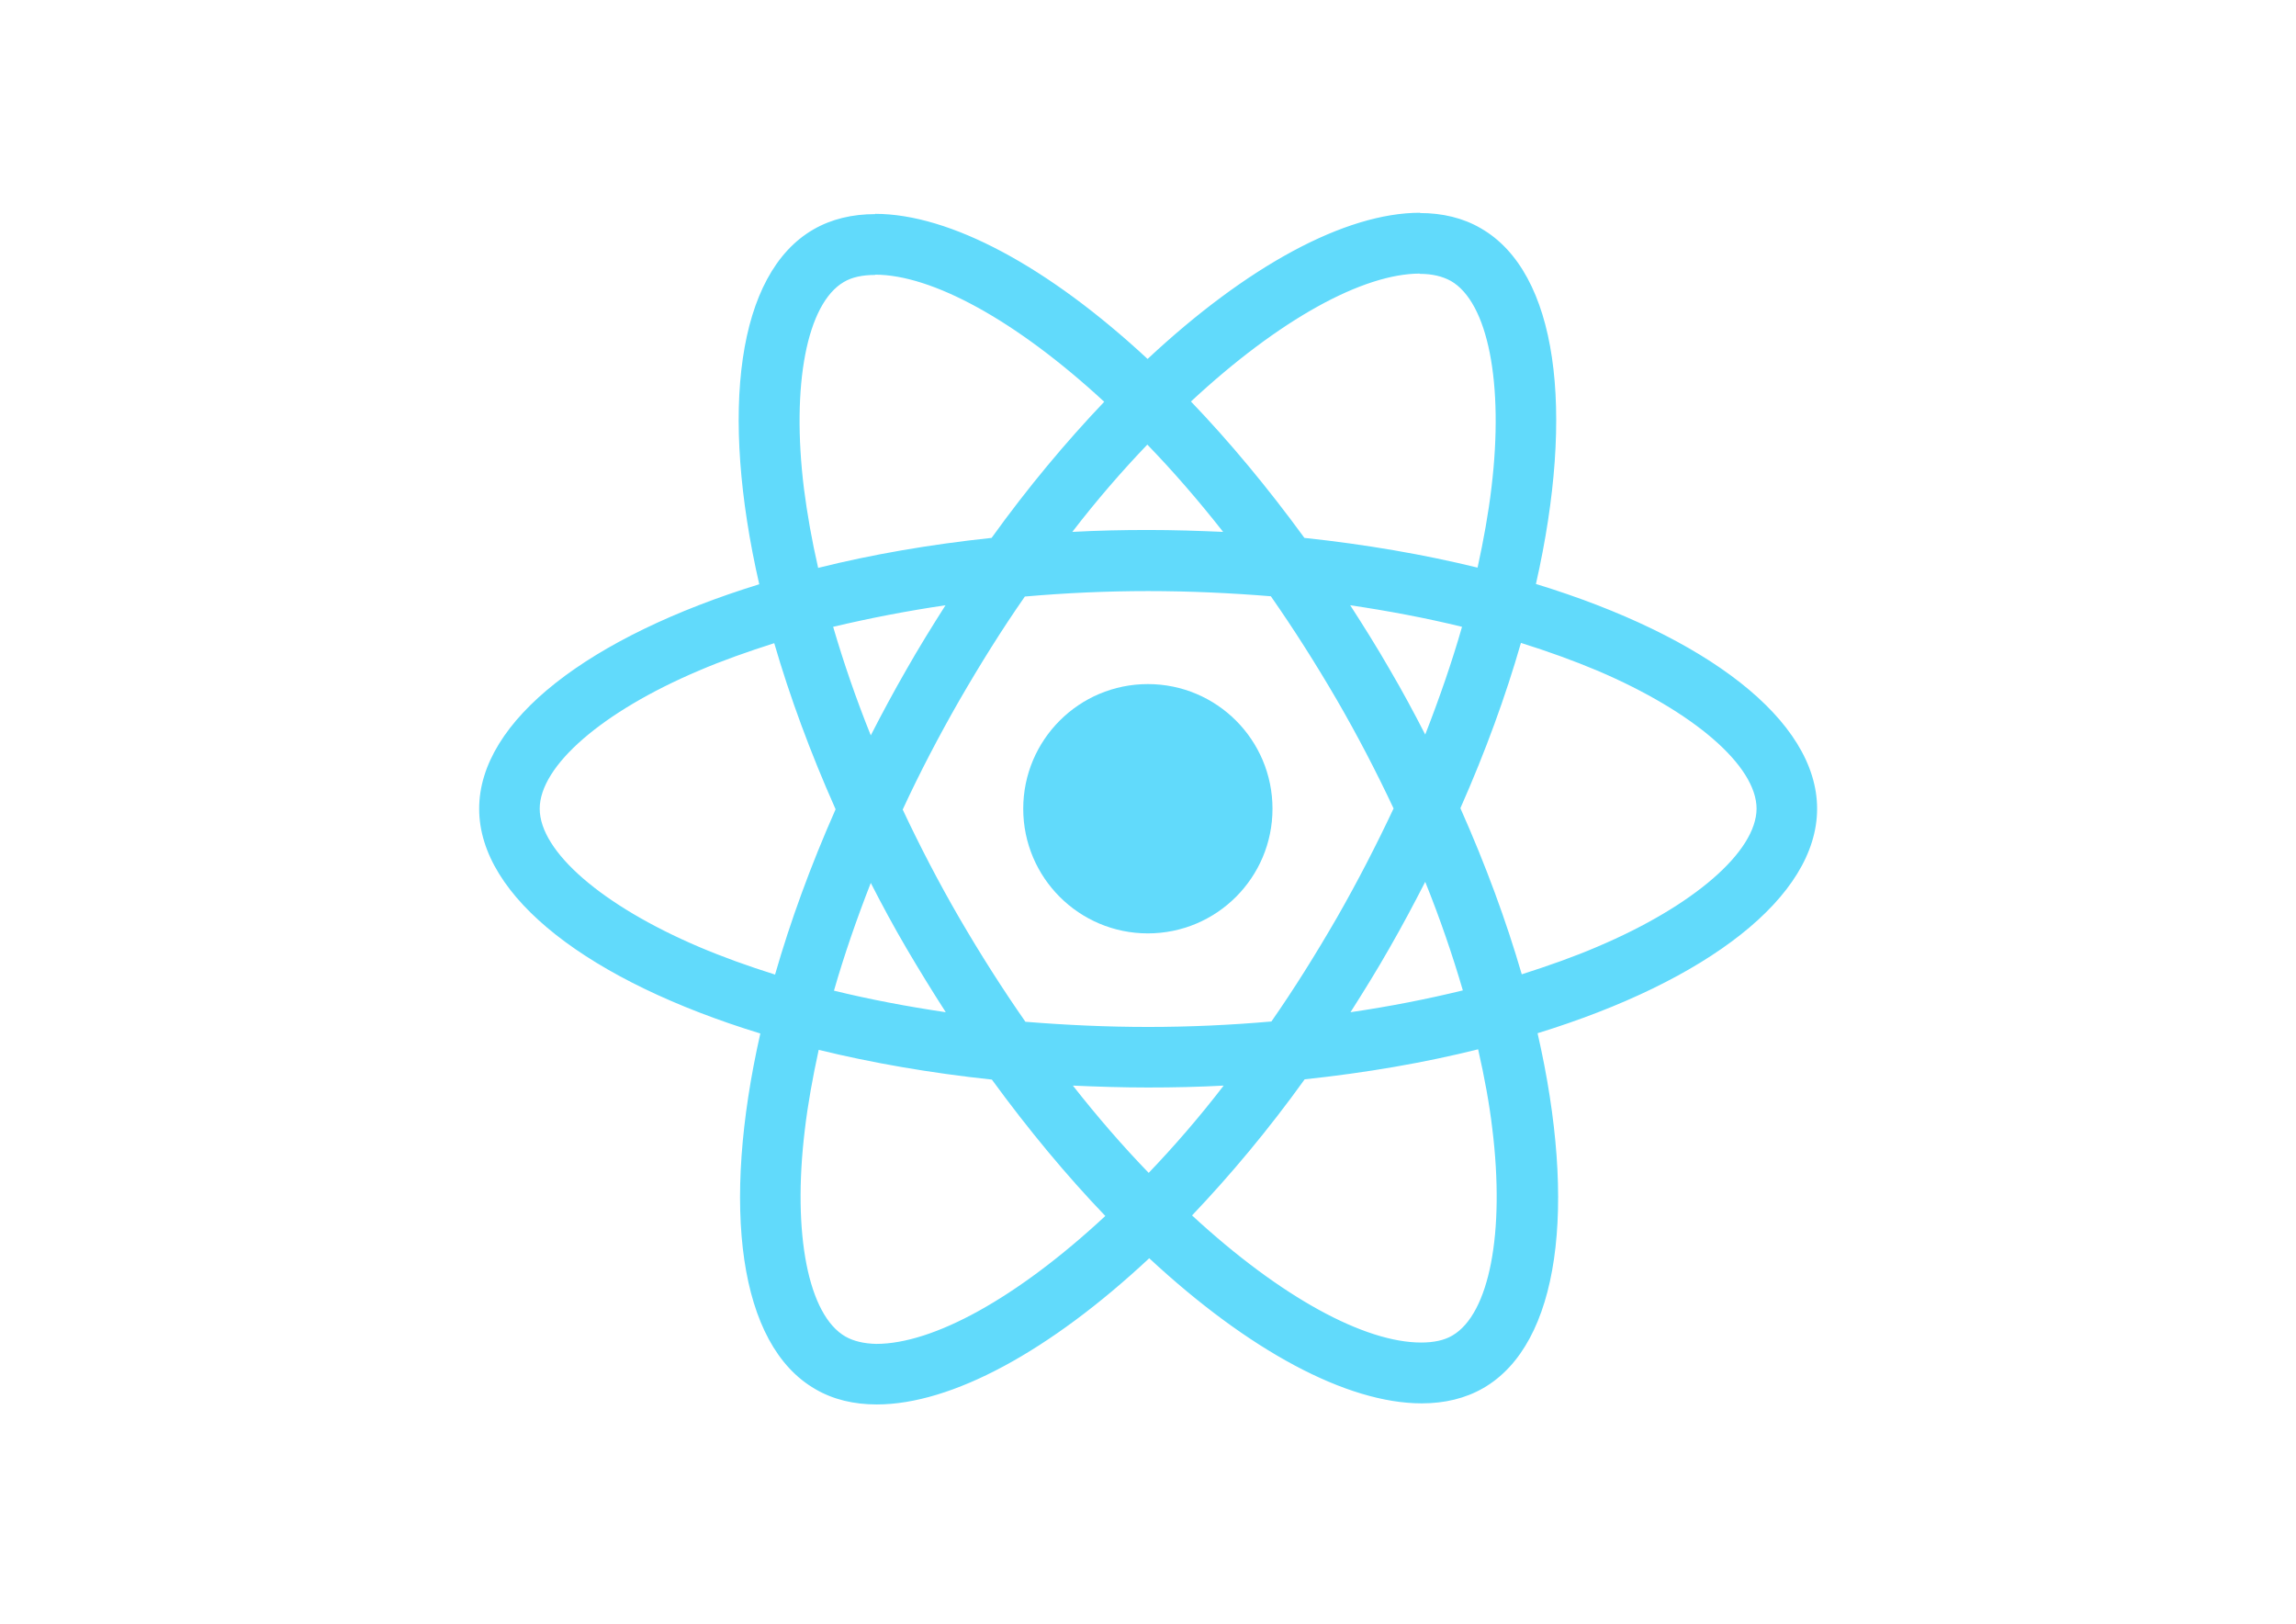
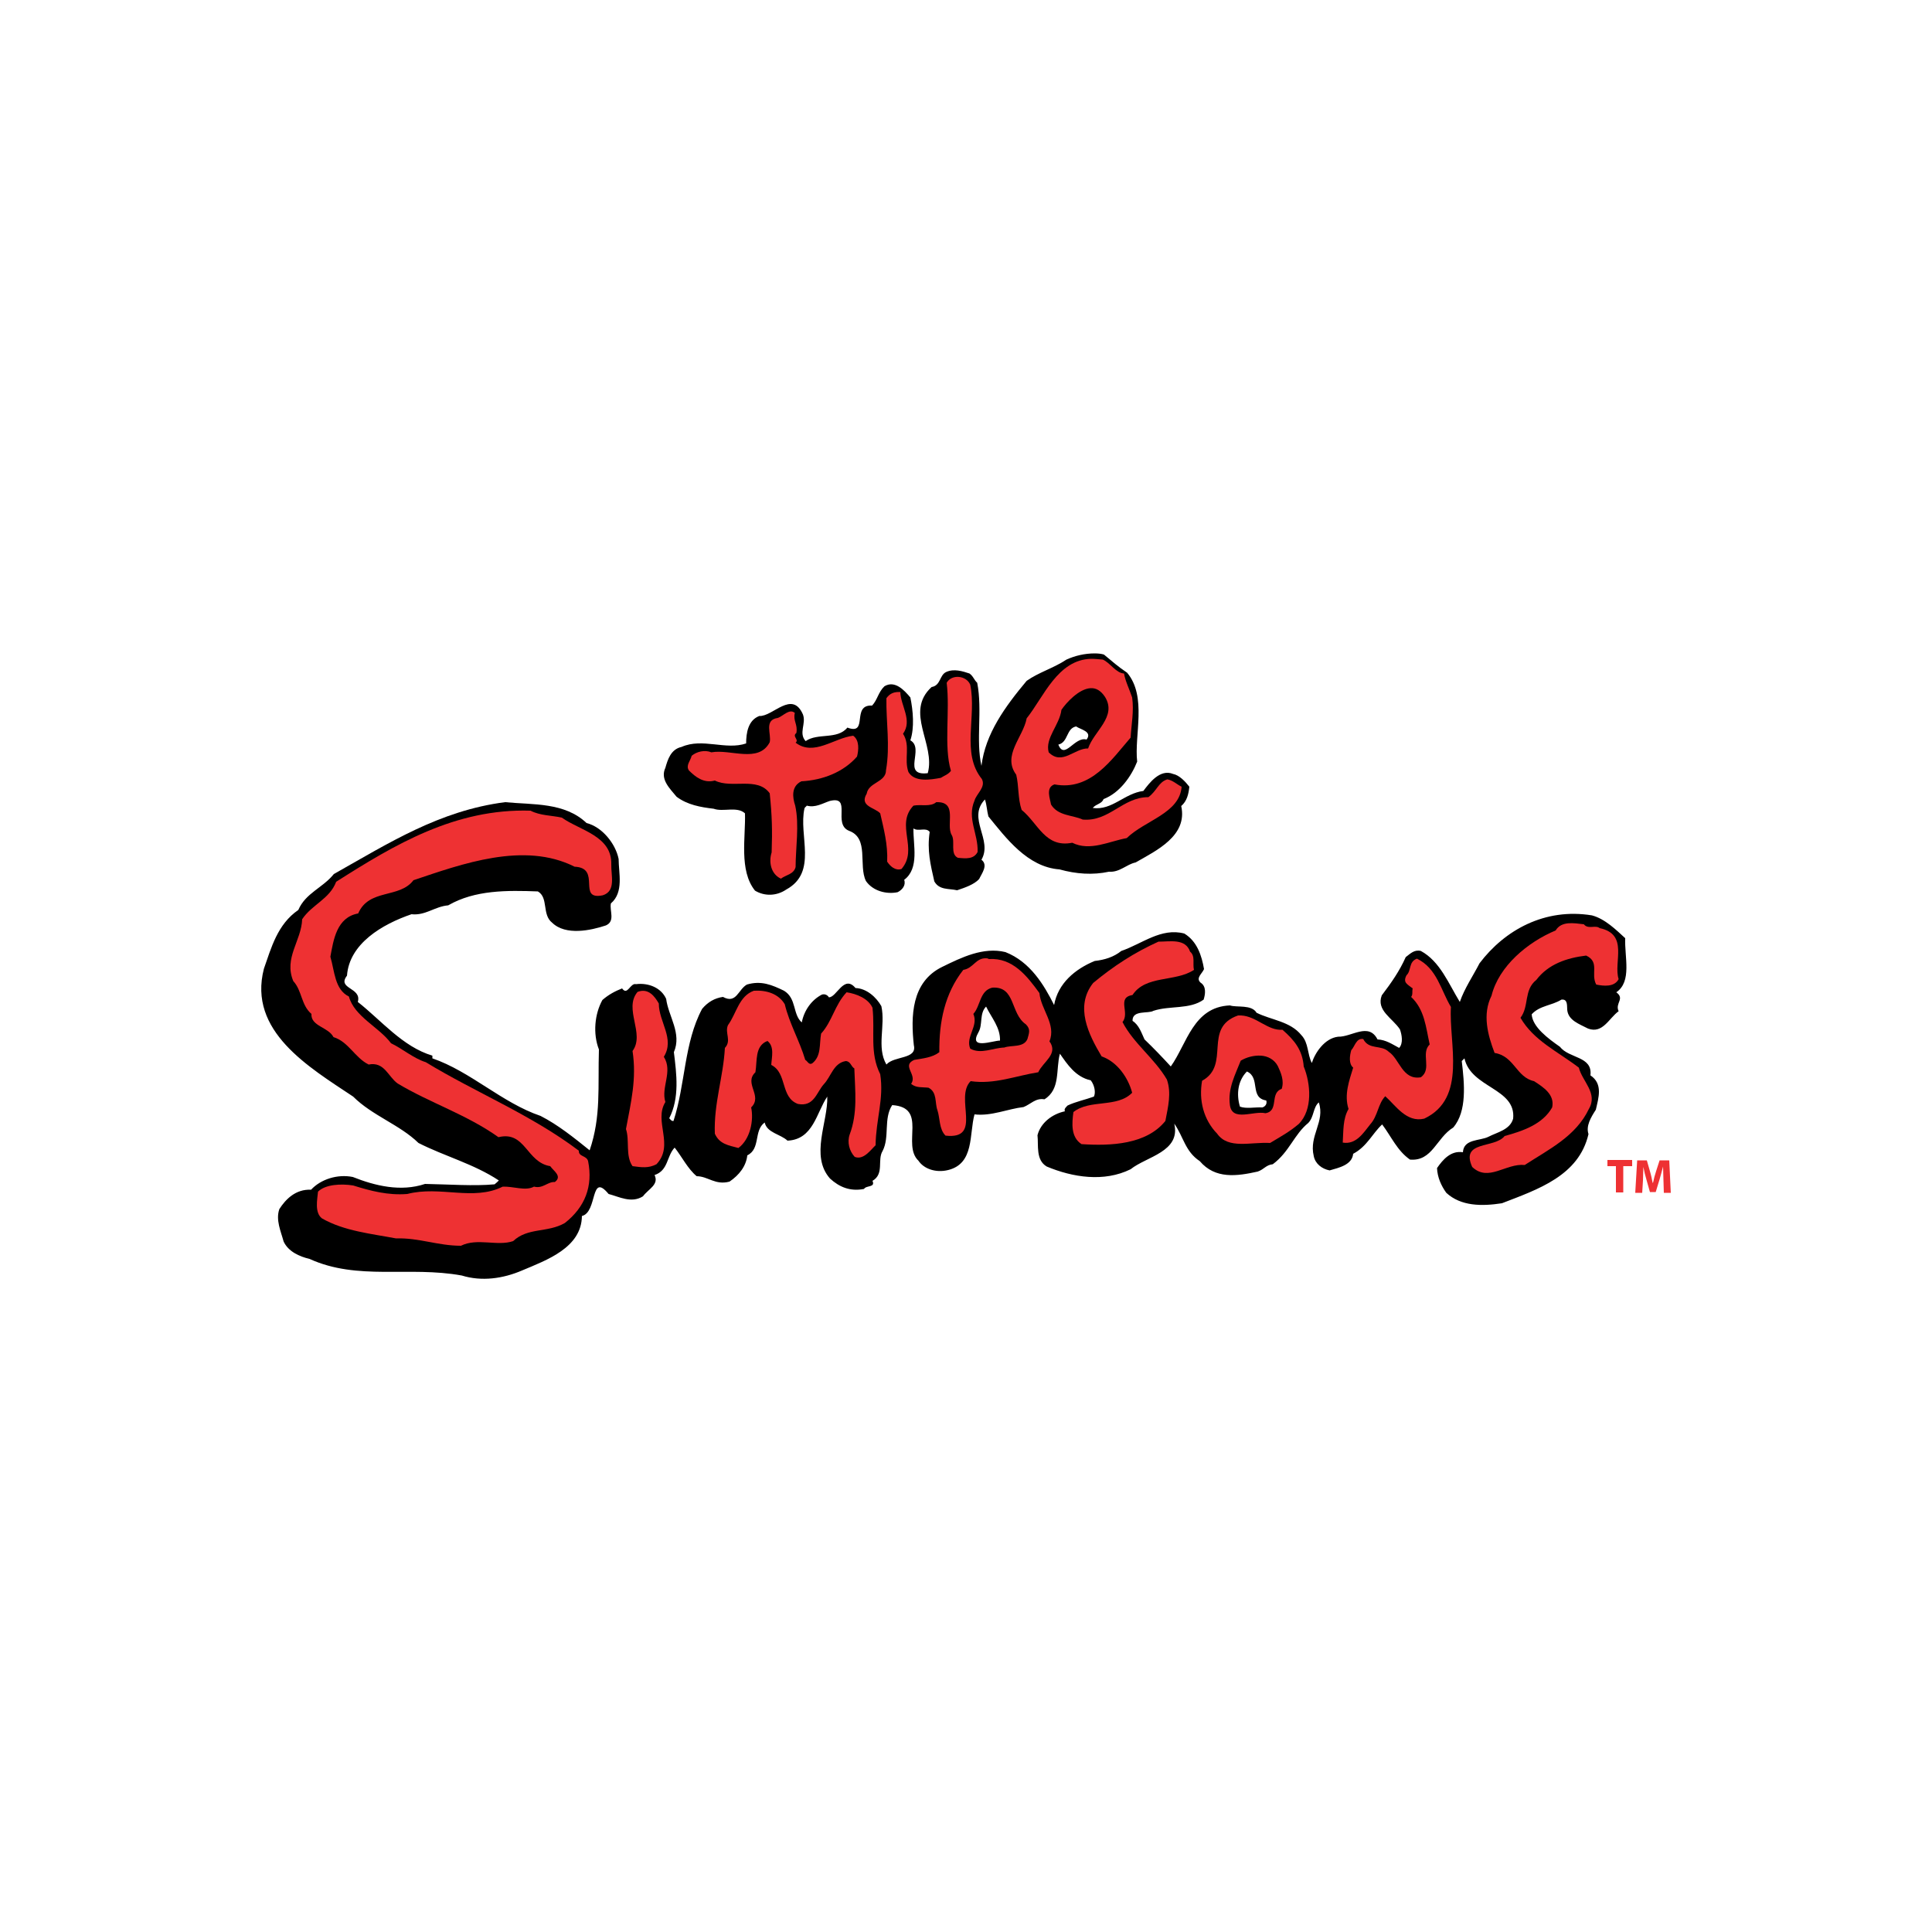
- <svg xmlns="http://www.w3.org/2000/svg" viewBox="0 0 841.9 595.3">
-   <g fill="#61DAFB">
-     <path d="M666.3 296.5c0-32.5-40.7-63.3-103.1-82.4 14.4-63.6 8-114.2-20.2-130.4-6.5-3.8-14.1-5.6-22.4-5.6v22.3c4.6 0 8.3.9 11.4 2.6 13.6 7.8 19.5 37.5 14.9 75.7-1.1 9.4-2.9 19.3-5.1 29.4-19.6-4.8-41-8.5-63.5-10.9-13.5-18.5-27.5-35.3-41.6-50 32.6-30.3 63.2-46.9 84-46.9V78c-27.5 0-63.5 19.6-99.9 53.6-36.4-33.8-72.4-53.2-99.9-53.2v22.3c20.7 0 51.4 16.5 84 46.6-14 14.7-28 31.4-41.3 49.9-22.6 2.4-44 6.1-63.6 11-2.3-10-4-19.7-5.2-29-4.7-38.2 1.1-67.9 14.6-75.8 3-1.8 6.9-2.6 11.5-2.6V78.5c-8.4 0-16 1.8-22.6 5.6-28.1 16.2-34.4 66.7-19.9 130.1-62.2 19.2-102.7 49.9-102.7 82.3 0 32.5 40.7 63.3 103.1 82.4-14.4 63.6-8 114.2 20.2 130.4 6.5 3.8 14.1 5.6 22.5 5.6 27.5 0 63.5-19.6 99.9-53.6 36.4 33.8 72.4 53.2 99.9 53.2 8.4 0 16-1.8 22.6-5.6 28.1-16.2 34.4-66.7 19.9-130.1 62-19.1 102.5-49.9 102.5-82.3zm-130.2-66.7c-3.7 12.9-8.3 26.2-13.5 39.5-4.1-8-8.4-16-13.1-24-4.6-8-9.5-15.8-14.4-23.4 14.2 2.1 27.9 4.7 41 7.9zm-45.8 106.5c-7.8 13.5-15.8 26.3-24.1 38.2-14.9 1.3-30 2-45.2 2-15.1 0-30.2-.7-45-1.9-8.3-11.9-16.4-24.6-24.2-38-7.6-13.1-14.5-26.4-20.8-39.8 6.2-13.4 13.2-26.8 20.7-39.9 7.8-13.5 15.8-26.3 24.1-38.2 14.9-1.3 30-2 45.2-2 15.1 0 30.2.7 45 1.9 8.3 11.9 16.4 24.6 24.2 38 7.6 13.1 14.5 26.4 20.8 39.8-6.3 13.4-13.2 26.8-20.7 39.9zm32.3-13c5.4 13.4 10 26.8 13.8 39.8-13.1 3.2-26.9 5.9-41.2 8 4.9-7.7 9.8-15.6 14.4-23.7 4.6-8 8.9-16.1 13-24.1zM421.2 430c-9.3-9.6-18.6-20.3-27.8-32 9 .4 18.2.7 27.5.7 9.4 0 18.7-.2 27.8-.7-9 11.7-18.3 22.4-27.5 32zm-74.4-58.9c-14.2-2.1-27.9-4.7-41-7.9 3.7-12.9 8.3-26.2 13.5-39.5 4.1 8 8.4 16 13.1 24 4.7 8 9.5 15.8 14.4 23.4zM420.7 163c9.3 9.6 18.6 20.3 27.8 32-9-.4-18.2-.7-27.5-.7-9.4 0-18.7.2-27.8.7 9-11.7 18.3-22.4 27.5-32zm-74 58.9c-4.9 7.7-9.8 15.6-14.4 23.7-4.6 8-8.9 16-13 24-5.4-13.4-10-26.8-13.8-39.8 13.1-3.1 26.9-5.8 41.2-7.9zm-90.5 125.2c-35.4-15.1-58.3-34.9-58.3-50.6 0-15.7 22.9-35.6 58.3-50.6 8.6-3.7 18-7 27.7-10.1 5.7 19.6 13.2 40 22.5 60.9-9.2 20.8-16.6 41.1-22.2 60.6-9.9-3.1-19.3-6.5-28-10.2zM310 490c-13.6-7.8-19.5-37.5-14.9-75.7 1.1-9.4 2.9-19.3 5.1-29.4 19.6 4.8 41 8.5 63.5 10.9 13.5 18.5 27.5 35.3 41.6 50-32.6 30.3-63.2 46.9-84 46.9-4.5-.1-8.3-1-11.3-2.7zm237.2-76.2c4.7 38.2-1.1 67.9-14.6 75.8-3 1.8-6.9 2.6-11.5 2.6-20.7 0-51.4-16.5-84-46.6 14-14.7 28-31.4 41.3-49.9 22.6-2.4 44-6.1 63.6-11 2.3 10.1 4.1 19.8 5.2 29.1zm38.5-66.7c-8.6 3.7-18 7-27.7 10.1-5.7-19.6-13.2-40-22.5-60.9 9.2-20.8 16.6-41.1 22.2-60.6 9.9 3.1 19.3 6.5 28.1 10.2 35.4 15.1 58.3 34.9 58.3 50.6-.1 15.7-23 35.6-58.4 50.6zM320.8 78.4z" />
-     <circle cx="420.9" cy="296.5" r="45.7" />
-     <path d="M520.5 78.1z" />
+ <svg xmlns="http://www.w3.org/2000/svg" version="1.1" id="Layer_1" x="0px" y="0px" viewBox="0 0 500 500" style="enable-background:new 0 0 500 500;" xml:space="preserve">
+   <style type="text/css">
+ 	.st0{fill:#EE3133;}
+ </style>
+   <g id="XMLID_1_">
+     <path id="XMLID_5_" d="M283.3,169.1c-2.6,0-5.1,0.6-7.3,1.6c-3.3,2.2-7.2,3.3-10.3,5.5c-5.6,6.7-10.7,13.7-11.7,22   c-1.5-6.7,0.3-14.3-1.1-21.5c-0.8-0.7-1-1.7-2-2.4c-1.8-0.6-4-1.3-6-0.4c-1.8,0.8-1.4,3.5-3.8,3.9c-7.1,6.5,1.1,14.8-1,22.3   c-6.9,0.8-0.7-6.4-4.5-8.5c1.1-3.3,0.7-7.7,0-11.1c-1.6-1.9-4-4.5-6.7-2.9c-1.6,1.5-1.8,3.5-3.2,5c-5.5-0.3-0.8,7.8-6.4,5.7   c-2.6,3.2-7.7,1.3-10.8,3.5c-1.9-2.1,0.2-4.5-0.7-6.9c-2.8-6.4-7.8,0.6-11.3,0.4c-2.9,1.1-3.4,4.4-3.4,7.1   c-5.3,1.8-11.3-1.5-16.7,0.9c-2.8,0.6-3.6,3.3-4.2,5.4c-1.4,3,1.1,5.3,2.9,7.5c2.8,2.1,6.2,2.7,9.6,3.1c2.4,0.9,6.1-0.7,8.1,1.2   c0.2,6.1-1.6,14.8,2.6,20c2.5,1.5,5.6,1.4,8.1-0.3c8.2-4.5,3.1-14,4.7-21c0.1-0.3,0.4-0.4,0.6-0.7c2.2,0.6,4.1-0.6,5.9-1.2   c5.9-1.5,0.7,5.9,5,7.7c5.3,1.9,2.4,8.9,4.4,13c1.8,2.6,5.3,3.5,8.2,2.9c1.2-0.6,2.2-1.8,1.7-3.2c4-3,2.3-9,2.4-13.3   c1.3,0.9,3.2-0.4,4.2,0.9c-0.7,4.8,0.2,8.4,1.2,12.8c1.3,2.3,3.7,1.8,5.9,2.3c2.1-0.7,4.4-1.5,5.7-2.9c0.7-1.5,2.4-3.6,0.6-5   c3-5.2-3.8-10.7,0.9-15.6c0.5,1.5,0.5,2.9,0.9,4.4c4.5,5.5,10.1,13.1,18.4,13.7c4.3,1.2,8.6,1.5,12.8,0.6c2.8,0.2,4.5-1.9,6.9-2.4   c5.4-3.1,13.5-6.9,11.8-14.6c1.5-1.3,1.9-3.1,2.1-5c-1-1.3-2.6-3-4.2-3.3c-3.4-1.4-6.2,2.4-7.7,4.4c-4.9,0.6-8.1,5.1-13.1,4.4   c0.9-1.1,2.3-1,2.8-2.3c4.2-1.6,7.2-5.9,8.7-9.7c-0.8-6.8,2.6-16.8-2.6-23c-2.4-1.6-3.8-2.9-6-4.7   C285.1,169.2,284.2,169.1,283.3,169.1z M278.5,188c1.1,0.8,4.3,1.3,2.7,3.4c-3.1-0.9-5.7,5.4-7.3,1.3   C276.5,192.1,275.9,188.5,278.5,188z" />
+     <path id="XMLID_8_" class="st0" d="M282.4,170.5c-8.7,0.2-12.3,9.9-16.7,15.4c-0.9,4.9-6.4,9.6-2.7,14.6c0.7,2.9,0.4,6.2,1.4,9.1   c4.3,3.5,6.1,9.9,13.1,8.5c4.6,2.3,9.6-0.4,14.1-1.2c4.7-4.6,13.7-6.4,14.2-13.3c-1.1-0.5-2.3-1.7-3.7-1.9c-2.3,0.7-2.7,3-4.9,4.6   c-6.7,0-10.1,6.4-17,5.8c-2.6-1.2-6.4-0.9-8.2-3.9c-0.2-1.4-1.5-4.4,0.9-5.2c9.4,1.8,14.9-6.6,19.7-12.1c0.2-3.5,0.9-6.8,0.4-10.4   c-0.7-2.1-1.8-4.3-2.1-6.2c-2.1-0.1-3.6-2.8-5.5-3.6C284.2,170.6,283.3,170.5,282.4,170.5z M282.2,178.1c1.4-0.1,2.7,0.6,3.8,2.3   c3.1,5.1-2.9,8.8-4.4,13.3c-3.5-0.1-6.7,4.5-10.2,1c-1-3.7,2.8-7,3.3-11C276,181.8,279.2,178.3,282.2,178.1z" />
+     <path id="XMLID_9_" class="st0" d="M251.1,177.2c1.7,8.3-2.4,17.7,3,24.4c1.1,2.1-1.4,3.8-1.9,5.6c-2,4.6,1,8.6,0.8,13.3   c-1,1.9-3,1.7-5.1,1.5c-2.1-1-0.6-4.2-1.6-5.9c-1.6-2.7,1.7-8.7-4-8.5c-1.5,1.3-4,0.5-5.9,0.9c-4.8,5,1.4,11.2-3.1,16.4   c-1.6,0.5-2.9-0.7-3.7-1.9c0.2-4.5-0.9-8.5-1.8-12.5c-1.3-1.5-5.5-1.8-3.5-5.1c0.5-3,5-2.9,5-6.1c1.1-6.3,0-12.5,0.1-18.6   c0.9-1.3,2.1-1.7,3.6-1.6c0.1,3.6,3.2,7.3,0.7,10.8c2,3.1,0.2,6.5,1.4,9.9c1.6,2.7,5.7,2,8.4,1.5c0.9-0.6,1.8-0.8,2.6-1.8   c-1.9-6.4-0.2-15.4-1.1-22.8C246.3,174.4,250.1,174.8,251.1,177.2z" />
+     <path id="XMLID_10_" class="st0" d="M206.1,189.7c-1.2,0.9,0.8,1.7-0.2,2.5c4.7,3.6,9.9-1.2,14.9-1.8c1.7,1.2,1.4,3.8,1,5.4   c-3.5,4-8.8,6.1-14.4,6.4c-2.7,1.3-2.3,4.2-1.6,6.3c1.1,4.9,0.1,11.1,0.1,15.9c-0.5,1.9-2.5,2-3.8,3c-2.6-1.2-3.2-4.3-2.4-6.8   c0.2-5.8,0.1-9.5-0.5-15.3c-3.2-4.4-9.8-1.1-14.2-3.3c-2.9,0.8-5.1-1-6.7-2.6c-0.9-1.3,0.4-2.5,0.7-3.8c1.3-1.1,3.4-1.6,5.1-0.9   c5-0.9,12.2,2.9,15.1-2.6c0.5-2.1-1.6-5.8,2.1-6.3c1.4-0.5,3-2.5,4.4-1.3C205.2,186.6,206.5,187.4,206.1,189.7L206.1,189.7z" />
+     <path id="XMLID_14_" d="M130.7,207.6c-17,2.2-30.1,10.6-44.3,18.6c-2.9,3.6-7.3,4.9-9.2,9.3c-5.4,3.7-7,9.8-8.9,15.2   c-4.2,16.2,11.7,25.5,23.1,33.1c4.9,4.9,12.1,7.3,16.9,12c6.9,3.5,14.3,5.4,20.8,9.7c-0.3,0.3-0.7,0.7-1.1,1c-5.3,0.5-12,0-18-0.1   c-6.3,2.1-12.9,0.5-18.7-1.8c-4-0.8-8.3,0.6-10.8,3.3c-4-0.2-6.6,2.5-8.2,5c-1,2.8,0.4,5.8,1.1,8.4c1.2,2.6,4.1,3.9,6.7,4.5   c12.5,5.7,25.7,1.8,39.4,4.3c5.2,1.6,10.7,0.8,15.6-1.3c6.4-2.7,15.4-5.9,15.5-14.1c4.1-1,2.1-11.5,6.9-5.7   c2.7,0.7,5.9,2.5,8.9,0.6c1.4-1.9,4.2-3,3-5.5c3.6-1.2,3.1-4.9,5.2-7.1c1.9,2.4,3.4,5.5,5.7,7.4c2.9,0,4.8,2.4,8.5,1.4   c2.5-1.7,4.3-4,4.6-6.8c3.5-1.7,1.6-6.4,4.5-8.5c0.6,2.7,4.1,3,5.9,4.7c6.7-0.3,7.5-7.3,10.3-11.4c0.2,6.6-4.5,15.3,0.7,21.2   c2.4,2.2,5.2,3.4,8.8,2.7c0.6-1,3-0.3,2.2-2.1c3.1-1.8,1.2-5.4,2.6-7.7c1.9-3.6,0.2-8.4,2.5-11.9c9.3,0.6,2.4,10.2,6.8,14.4   c1.4,2.1,4.5,3.2,7.7,2.4c6.8-1.7,5.4-9.3,6.8-14.4c4.4,0.5,8.5-1.4,12.7-1.9c1.8-0.7,3.1-2.4,5.4-2c4.2-2.6,2.9-7.7,4-11.8   c1.9,2.7,4,6,8,6.9c1,1.3,1.3,3.2,0.8,4.2c-2.2,0.8-4.7,1.3-6.8,2.3c-0.4,0.4-1,0.9-0.7,1.5c-3.3,0.7-6.3,3-7.1,6.2   c0.3,2.6-0.5,6.4,2.4,8.1c6.7,2.8,14.8,4.1,21.7,0.7c4.1-3.3,13-4.5,11.3-11.8c2.4,3.4,2.8,7.2,6.6,9.7c4,4.7,9.6,3.9,15,2.7   c1.7-0.6,2.1-1.7,3.9-1.9c4.3-3.2,5.5-7.7,9.2-10.7c1.5-1.6,1.2-4,2.7-5.3c1.7,5-2.6,8.6-1.3,13.9c0.4,2,2.1,3.3,4.1,3.7   c2.4-0.7,5.8-1.4,6.1-4.3c3.6-1.9,5-5.3,7.5-7.6c2.4,3.2,3.9,6.8,7.2,9.1c5.8,0.5,6.8-5.6,11.2-8.3c3.6-4.2,2.9-11.4,2.2-17.2   c0.3-0.3,0.4-0.4,0.7-0.7c1.7,7.7,13.4,7.7,12.6,15.6c-0.8,2.9-4.1,3.5-6.4,4.7c-2.2,1.1-6.4,0.5-6.6,4c-3.1-0.5-5.2,1.9-6.7,4.1   c0.1,2.4,1.1,4.6,2.4,6.4c3.8,3.5,9.2,3.5,14.4,2.7c9.3-3.6,19.9-7.1,22.4-17.9c-0.7-2.1,0.6-4.3,1.9-6.3c0.7-3.1,1.9-6.7-1.4-8.9   c0.6-5-5.5-4.3-7.9-7.4c-3-2.1-7.1-5.1-7.3-8.4c2.1-2.3,5.1-2.2,7.7-3.8c1.7-0.2,1.4,1.6,1.5,2.7c0.3,2.7,3.1,3.6,5.4,4.8   c3.8,1.4,5.4-2.7,7.9-4.5c-1-2.1,1.7-3.2-0.6-4.9c4.1-2.8,2.1-9.1,2.3-14c-2.3-2.1-5.2-5-8.6-5.9c-12.2-2-22.6,3.8-29.1,12.4   c-1.7,3.3-3.9,6.5-5.1,10c-2.9-4.7-5.1-10.5-10.1-13.2c-1.7-0.4-2.7,0.7-3.9,1.6c-1.6,3.6-3.7,6.6-6.2,9.9   c-1.5,3.9,2.8,5.9,4.7,8.8c0.5,1.4,0.9,3.6-0.2,4.8c-1.7-0.9-3.4-2.1-5.6-2.2c-2.3-4.5-6.7-0.6-10.2-0.7c-3.5,0.4-6,4.2-6.8,6.8   c-1.2-2.3-0.8-5.2-2.7-7.2c-2.9-3.6-7.8-3.9-11.6-5.8c-1.3-2.2-5.1-1.3-6.9-1.9c-9.5,0.4-11.1,9.9-15.3,15.8   c-2.2-2.4-4.5-4.8-6.8-7c-0.8-1.7-1.4-3.7-3.1-4.8c-0.1-2.9,4.1-1.8,5.4-2.6c4.2-1.4,9.4-0.3,13-2.9c0.4-1.3,0.8-3.4-0.8-4.4   c-1.3-1.2,0.4-2.3,0.9-3.5c-0.6-3.5-1.8-7.2-5.1-9.2c-6-1.6-11,2.7-16.3,4.5c-2,1.6-4.3,2.3-6.9,2.6c-5.1,2.1-9.5,5.8-10.5,11.4   c-2.6-5.2-6.2-11.2-12.6-13.7c-5.7-1.4-11.4,1.4-16.3,3.8c-8.1,3.9-8.2,12.9-7.4,20.3c0.9,3.7-5.1,2.7-7.1,5   c-2.6-4.5-0.2-10-1.3-15.1c-1.3-2.3-3.8-4.6-6.7-4.7c-3-3.6-4.9,2.5-6.9,2.4c-0.2-0.4-0.9-1-1.8-0.7c-2.7,1.4-4.6,4.1-5.2,7.2   c-2.4-2.1-1.3-6.2-4.6-8.2c-3.1-1.5-5.9-2.7-9.6-1.6c-2.3,1.3-2.7,5.1-6.2,3.2c-2.1,0.3-3.9,1.3-5.4,3.1c-4.7,8.8-4.3,19.5-7.4,29   c-0.5,0.1-0.8-0.4-1.1-0.7c2.7-5.3,1.9-11.4,1.2-17.1c2.1-4.9-1.4-9.2-2-13.8c-1.3-2.9-4.6-4.2-7.8-3.8c-1.5-0.4-2.2,3.1-3.6,1.1   c-1.8,0.7-3.5,1.6-5.1,3c-2,3.6-2.5,8.7-0.9,12.8c-0.3,9.7,0.6,17.3-2.4,26.1c-4.1-3.3-8.2-6.6-12.7-8.9c-10-3.4-18.1-11.5-28-14.9   c0-0.3,0-0.4,0-0.7c-7.7-2.3-13.2-9.1-19.3-13.9c1.1-3.8-5.5-3.3-2.8-6.8c0.6-8.3,9.1-13.3,16.7-15.9c3.6,0.4,6-2,9.5-2.3   c6.9-4,15.3-3.9,23.2-3.6c2.8,1.6,1,6,3.7,8.1c3.5,3.4,10,2,13.9,0.7c2.5-1.1,0.9-3.8,1.3-5.7c3.4-2.9,2-7.9,2-11.5   c-0.8-4-4.3-8.3-8.3-9.3C146.1,207.6,138,208.3,130.7,207.6z M255.2,260.5c1.4,2.9,3.7,5.4,3.6,8.8c-1.9,0-8.2,2.5-5.6-2.1   C254.4,265.2,253.4,262.3,255.2,260.5z M322.7,277.3c3.6,1.6,0.6,6.8,5,7.5c0.3,0.9-0.3,1.6-1,1.8c-2-0.1-4.1,0.4-5.8-0.2   C319.9,283.1,320.4,279.6,322.7,277.3z" />
+     <path id="XMLID_15_" class="st0" d="M145.4,211.6c4.6,3.3,13,4.7,12.8,12.1c-0.1,2.8,1.3,6.9-2.2,8c-6.8,1.4-0.2-7.1-7.3-7.4   c-13.1-6.6-29.2-0.7-41.7,3.5c-3.6,4.8-11.5,2.1-14.3,8.6c-5.6,1-6.4,6.9-7.2,11.2c1.1,3.7,1.1,8.5,4.8,10.3   c1.4,5.2,7.8,7.9,10.9,12.1c2.8,1.3,5.8,3.9,9,4.9c12.8,7.8,27.3,13.6,39.6,22.9c-0.1,1.6,2,1.2,2.4,2.7c1.3,6.5-0.8,11.9-6,16   c-4.5,2.6-9.6,1.1-13.4,4.7c-4.1,1.4-9.3-0.9-13.5,1.2c-6,0-10.9-2.1-16.8-1.9c-6.3-1.2-13.5-1.9-19.2-5.2c-1.9-1.5-1.2-4.8-1-6.9   c1.9-1.9,6-2.1,9.1-1.6c4.5,1.4,9,2.6,14,2.2c8.5-2.2,17.1,1.9,24.7-1.9c2.8-0.1,5.9,1.2,8.1,0c2.3,0.6,3.5-1.3,5.4-1.2   c2-1.5-0.4-2.9-1.2-4.1c-6.2-1-6.4-9.2-13.4-7.5c-8.3-5.9-17.8-8.9-26.1-13.9c-2.5-1.8-3.4-5.7-7.5-4.9c-3.6-1.8-5.2-5.9-9.1-7.1   c-1.3-2.6-5.9-2.8-5.7-6c-2.7-2.3-2.4-6-4.7-8.5c-2.5-6,2.1-10.4,2.3-16c2.5-3.8,7.1-5.2,8.8-9.7c15.1-9.6,30.8-19,50.3-18.4   C139.8,211.1,142.7,211,145.4,211.6L145.4,211.6z" />
+     <path id="XMLID_16_" class="st0" d="M414,240.2c7.6,1.6,3.5,8.8,4.9,13.2c-1.1,2.1-3.9,1.8-5.8,1.4c-1.5-2.8,1-5.8-2.6-7.5   c-5,0.6-9.8,2.2-12.9,6.3c-3.3,2.6-1.8,6.8-4.1,9.8c3.4,5.9,9.6,8.7,15.1,12.9c0.9,3.6,5,6.6,2.6,10.7   c-3.4,7.1-10.3,10.4-16.6,14.5c-4.9-0.5-9.4,4.5-13.6,0.5c-3.1-6.9,5.8-4.7,8.4-8c4.7-1.3,9.8-3,12.3-7.4c0.7-3.3-2.2-5.2-4.7-6.8   c-4.6-1-5.1-6.5-10.2-7.3c-1.8-4.7-3.2-10-0.8-14.8c1.9-7.7,9.4-13.9,16.6-16.9c1.5-2.5,4.7-1.9,7.3-1.6   C411,240.6,412.9,239.3,414,240.2z" />
+     <path id="XMLID_17_" class="st0" d="M308,246.3c1.4,1.1,0.6,3.2,1,4.7c-4.8,3.2-12.5,1.3-15.9,6.5c-4.2,0.7-0.6,4.6-2.6,7   c2.9,5.6,8.3,9.4,11.5,14.9c1.2,3.5,0.3,7-0.4,10.7c-4.9,6.1-14.1,6.5-21.7,6c-2.8-1.8-2.5-5.4-2.1-8.3c4.3-3.4,11.3-1,15.2-5   c-1-3.8-3.8-8-7.9-9.4c-3.4-5.7-7-12.9-2.2-19c5.3-4.4,10.7-7.9,16.9-10.7C302.8,243.7,306.8,242.8,308,246.3L308,246.3z" />
+     <path id="XMLID_20_" class="st0" d="M255.2,248c-2.7-0.1-3.3,2.6-5.9,3c-4.8,6.1-6.3,13.5-6.2,21.3c-1.8,1.4-4.2,1.6-6.5,2   c-3.4,1.5,0.9,3.8-0.8,6.2c1.3,1.1,2.8,0.8,4.5,1c2.3,1.2,1.6,3.9,2.3,5.8c0.7,2.1,0.4,4.9,2.1,6.6c9.8,1.1,2.2-9.8,6.5-14.1   c6.2,0.9,11.7-1.4,17.5-2.3c1.2-2.7,5.3-4.7,2.9-8c1.8-4.4-2.2-8.2-2.6-12.5c-3.2-4.4-6.9-9.2-13.1-8.8   C255.6,248,255.4,248,255.2,248z M256.8,255.6c6.1-0.4,4.6,6.7,8.7,9.5c1.3,1.3,0.8,2.3,0.4,3.8c-1,2.3-4.1,1.5-6,2.2   c-3,0.1-6,1.8-8.8,0.3c-1.3-3.1,2.2-5.8,0.8-9C253.8,260.3,253.5,256.4,256.8,255.6z" />
+     <path id="XMLID_21_" class="st0" d="M375.5,260.6c-0.6,9.4,4.3,23.6-6.9,28.9c-4.6,1.1-7.4-3.4-10.1-5.8c-1.9,2-1.9,5.1-3.9,7.3   c-1.7,2.1-3.6,5.3-7.1,4.7c0.2-3.1,0-6.1,1.5-8.7c-1.2-3.7,0.2-7.4,1.2-10.7c-1.2-1-0.9-3.1-0.5-4.5c1-1.1,1.3-3.2,3.1-2.9   c1.5,2.9,4.7,1.4,6.6,3.3c2.8,1.8,3.5,7.4,8.3,6.6c3-2.1-0.1-6.2,2.3-8.5c-1-4.5-1.3-9-4.8-12.3c0.5-0.6,0.2-1.4,0.4-2.2   c-1.4-1.1-2.6-1.5-1.6-3.4c1.3-1.2,0.5-3.5,2.7-4.3C371.9,250.6,372.9,256.3,375.5,260.6L375.5,260.6z" />
+     <path id="XMLID_22_" class="st0" d="M170.5,259.7c0,4.8,4.2,9.1,1.3,13.8c2.4,3.8-0.8,7.9,0.4,11.7c-3.1,5,2.4,11.1-2.3,16.1   c-2.1,1.1-3.9,0.8-6.2,0.5c-1.9-2.7-0.7-6.6-1.7-9.6c1.3-7,2.8-13,1.7-20.2c3.3-4.5-2.4-10.9,1.3-15.3   C167.9,255.6,169.5,258,170.5,259.7L170.5,259.7z" />
+     <path id="XMLID_23_" class="st0" d="M203.1,259.9c1.2,5,3.8,9.4,5.3,14.4c0.6,0.3,0.9,1.4,1.8,0.9c2.4-1.9,1.8-4.9,2.3-7.7   c2.9-3.2,3.5-7.4,6.6-10.7c2.6,0.4,5.6,1.6,6.7,4c0.7,6.2-0.8,11.6,2,17.2c1,6.4-1.1,11.6-1.2,18.4c-1.3,1.2-3.1,3.9-5.4,3   c-1.4-1.5-2-3.8-1.3-5.8c2.1-5.6,1.4-11.2,1.2-17.1c-0.9-0.5-0.9-1.8-2.2-1.9c-3.2,0.5-3.8,4-5.7,6c-1.9,2.1-2.5,5.9-6.7,5.1   c-4.6-1.7-2.7-8-6.9-10.1c0.1-1.9,0.9-4.8-1-6.2c-3.3,1.3-2.6,5.1-3.1,8.1c-3.1,2.9,2,6.1-1.1,9.1c0.7,3.3-0.2,8.2-3.3,10.5   c-2.6-0.7-4.9-1-6.1-3.7c-0.3-7.8,2.2-14.7,2.6-22.2c1.8-1.9-0.1-3.9,0.8-5.9c2.2-3,2.8-7.5,6.7-8.9   C198.4,256.2,201.5,257.2,203.1,259.9L203.1,259.9z" />
+     <path id="XMLID_26_" class="st0" d="M321.2,262.8c-0.3,0-0.5,0-0.8,0c-9.2,3.2-1.8,12.8-9.3,16.9c-0.9,5.1,0.4,10.1,3.9,13.7   c2.9,4.1,8.7,2.1,13.7,2.4c2.8-1.7,4.9-2.8,7.4-4.9c3.7-3.7,3.1-10.5,1.3-14.9c-0.3-4.2-2.4-6.8-5.5-9.5   C328.1,266.8,325.2,263,321.2,262.8z M326.3,273.2c1.8,0.1,3.5,1,4.4,2.7c0.8,1.7,1.7,3.8,1,5.9c-3.2,1.1-0.6,5.7-4.2,6.3   c-3.1-0.7-8.6,2.3-9.2-2.1c-0.6-4.3,1.4-7.9,2.8-11.5C322.6,273.6,324.5,273.1,326.3,273.2z" />
+     <polygon id="XMLID_27_" class="st0" points="418.2,301.8 416,301.8 416,300.2 422.4,300.2 422.4,301.8 420.1,301.8 420.1,308.6    418.2,308.6 418.2,301.8  " />
+     <path id="XMLID_28_" class="st0" d="M430.5,305.4c0-1-0.1-2.2-0.1-3.5h0c-0.3,1.1-0.6,2.3-0.9,3.3l-1,3.3H427l-0.9-3.2   c-0.3-1-0.6-2.2-0.8-3.3h0c0,1.1-0.1,2.4-0.1,3.5l-0.2,3.2h-1.8l0.5-8.4h2.5l0.8,2.8c0.3,1,0.5,2,0.7,3h0.1c0.2-1,0.5-2.1,0.8-3   l0.9-2.8h2.5l0.4,8.4h-1.8L430.5,305.4L430.5,305.4z" />
  </g>
</svg>
